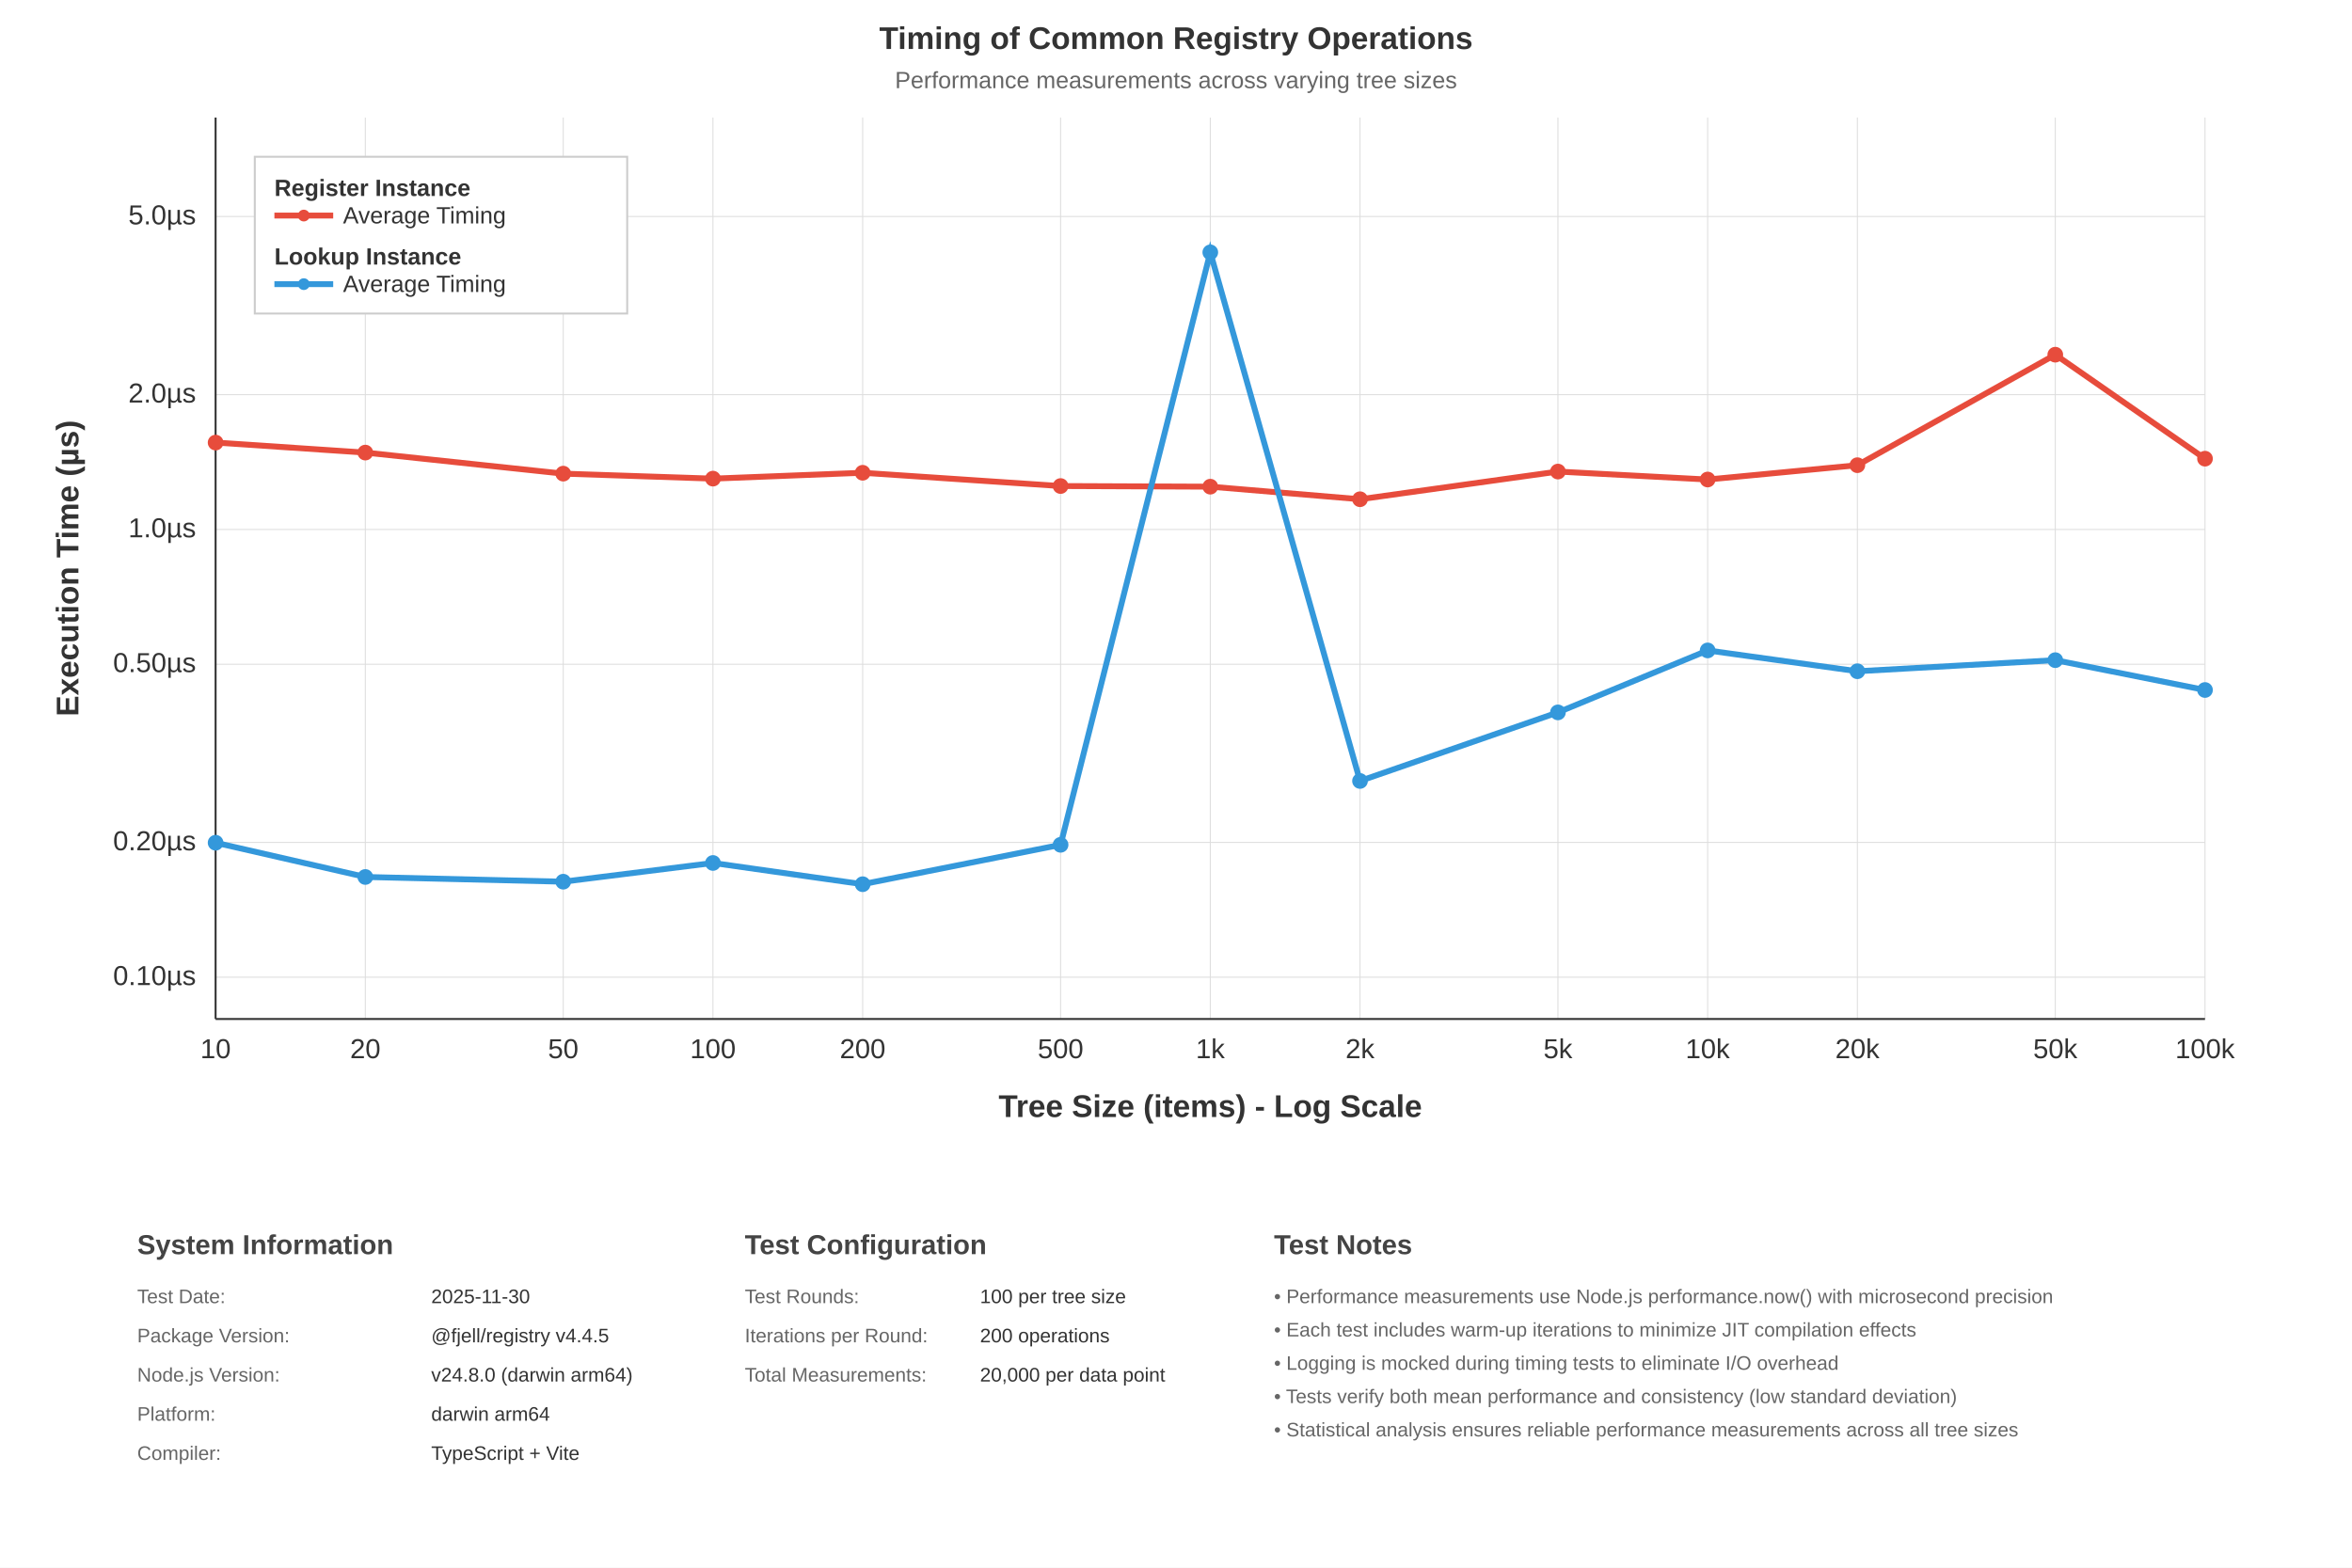
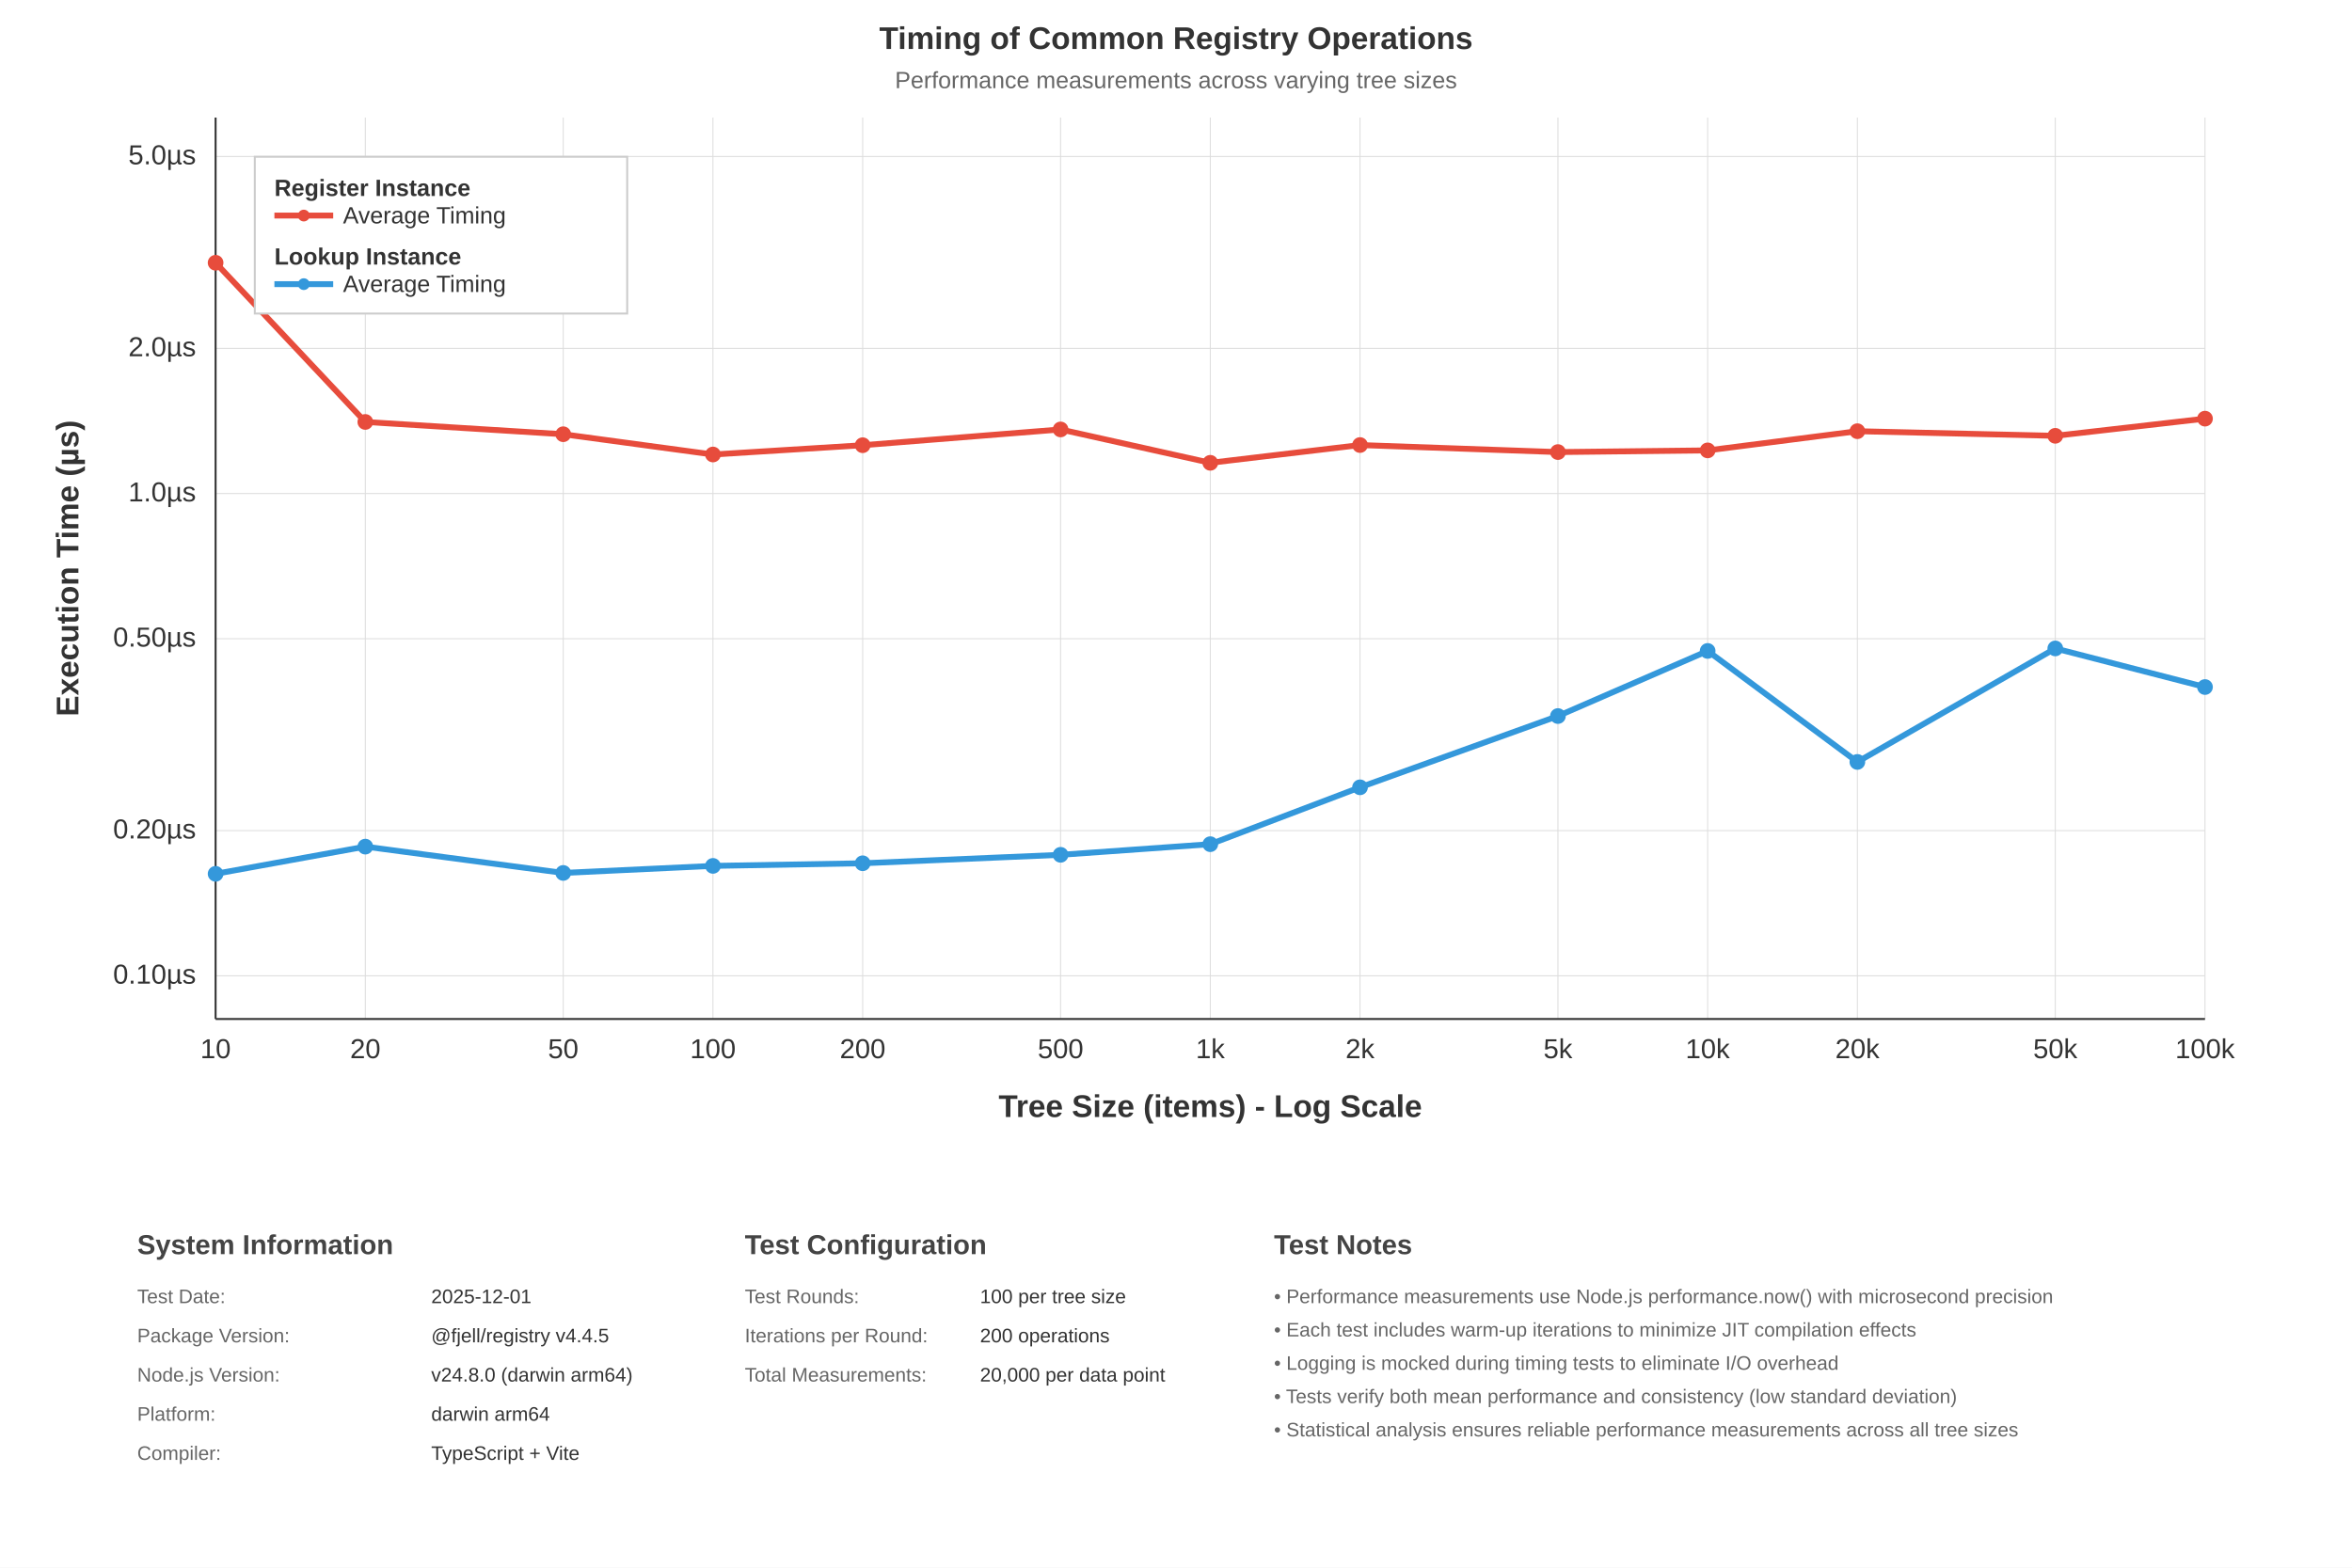
<svg xmlns="http://www.w3.org/2000/svg" width="1200" height="800">
  <style>
    .axis { stroke: #333; stroke-width: 1; }
    .grid { stroke: #ddd; stroke-width: 0.5; }
    .label { font-family: Arial, sans-serif; font-size: 14px; fill: #333; }
    .title { font-family: Arial, sans-serif; font-size: 16px; font-weight: bold; fill: #333; }
    .subtitle { font-family: Arial, sans-serif; font-size: 12px; fill: #666; }
    .register-mean { stroke: #e74c3c; stroke-width: 3; fill: none; }
    .lookup-mean { stroke: #3498db; stroke-width: 3; fill: none; }
    .register-band { fill: rgba(231, 76, 60, 0.2); stroke: #e74c3c; stroke-width: 1; }
    .lookup-band { fill: rgba(52, 152, 219, 0.2); stroke: #3498db; stroke-width: 1; }
    .register-dot { fill: #e74c3c; }
    .lookup-dot { fill: #3498db; }
    .legend { font-family: Arial, sans-serif; font-size: 12px; fill: #333; }
    .axis-title { font-family: Arial, sans-serif; font-size: 16px; font-weight: bold; fill: #333; }
    .metadata-title { font-family: Arial, sans-serif; font-size: 14px; font-weight: bold; fill: #333; }
    .metadata-section { font-family: Arial, sans-serif; font-size: 14px; font-weight: bold; fill: #444; }
    .metadata-label { font-family: Arial, sans-serif; font-size: 10px; fill: #666; }
    .metadata-value { font-family: Arial, sans-serif; font-size: 10px; fill: #333; }
  </style>
  <rect width="1200" height="800" fill="white" />
  <text x="600" y="25" text-anchor="middle" class="title">Timing of Common Registry Operations</text>
  <text x="600" y="45" text-anchor="middle" class="subtitle">Performance measurements across varying tree sizes</text>
  <g transform="translate(110,60)">
-     <line x1="0" y1="438.677" x2="1015" y2="438.677" class="grid" />
-     <text x="-10" y="442.677" text-anchor="end" class="label">0.10µs</text>
-     <line x1="0" y1="369.895" x2="1015" y2="369.895" class="grid" />
-     <text x="-10" y="373.895" text-anchor="end" class="label">0.20µs</text>
-     <line x1="0" y1="278.97" x2="1015" y2="278.97" class="grid" />
-     <text x="-10" y="282.97" text-anchor="end" class="label">0.50µs</text>
-     <line x1="0" y1="210.188" x2="1015" y2="210.188" class="grid" />
-     <text x="-10" y="214.188" text-anchor="end" class="label">1.0µs</text>
-     <line x1="0" y1="141.406" x2="1015" y2="141.406" class="grid" />
-     <text x="-10" y="145.406" text-anchor="end" class="label">2.0µs</text>
-     <line x1="0" y1="50.481" x2="1015" y2="50.481" class="grid" />
-     <text x="-10" y="54.481" text-anchor="end" class="label">5.0µs</text>
+     <line x1="0" y1="437.958" x2="1015" y2="437.958" class="grid" />
+     <text x="-10" y="441.958" text-anchor="end" class="label">0.10µs</text>
+     <line x1="0" y1="363.875" x2="1015" y2="363.875" class="grid" />
+     <text x="-10" y="367.875" text-anchor="end" class="label">0.20µs</text>
+     <line x1="0" y1="265.944" x2="1015" y2="265.944" class="grid" />
+     <text x="-10" y="269.944" text-anchor="end" class="label">0.50µs</text>
+     <line x1="0" y1="191.861" x2="1015" y2="191.861" class="grid" />
+     <text x="-10" y="195.861" text-anchor="end" class="label">1.0µs</text>
+     <line x1="0" y1="117.779" x2="1015" y2="117.779" class="grid" />
+     <text x="-10" y="121.779" text-anchor="end" class="label">2.0µs</text>
+     <line x1="0" y1="19.847" x2="1015" y2="19.847" class="grid" />
+     <text x="-10" y="23.847" text-anchor="end" class="label">5.0µs</text>
    <line x1="0" y1="0" x2="0" y2="460" class="grid" />
    <text x="0" y="480" text-anchor="middle" class="label">10</text>
    <line x1="76.386" y1="0" x2="76.386" y2="460" class="grid" />
    <text x="76.386" y="480" text-anchor="middle" class="label">20</text>
    <line x1="177.364" y1="0" x2="177.364" y2="460" class="grid" />
    <text x="177.364" y="480" text-anchor="middle" class="label">50</text>
    <line x1="253.75" y1="0" x2="253.75" y2="460" class="grid" />
    <text x="253.75" y="480" text-anchor="middle" class="label">100</text>
    <line x1="330.136" y1="0" x2="330.136" y2="460" class="grid" />
    <text x="330.136" y="480" text-anchor="middle" class="label">200</text>
    <line x1="431.114" y1="0" x2="431.114" y2="460" class="grid" />
    <text x="431.114" y="480" text-anchor="middle" class="label">500</text>
    <line x1="507.5" y1="0" x2="507.5" y2="460" class="grid" />
    <text x="507.5" y="480" text-anchor="middle" class="label">1k</text>
    <line x1="583.886" y1="0" x2="583.886" y2="460" class="grid" />
    <text x="583.886" y="480" text-anchor="middle" class="label">2k</text>
    <line x1="684.864" y1="0" x2="684.864" y2="460" class="grid" />
    <text x="684.864" y="480" text-anchor="middle" class="label">5k</text>
    <line x1="761.25" y1="0" x2="761.25" y2="460" class="grid" />
    <text x="761.25" y="480" text-anchor="middle" class="label">10k</text>
    <line x1="837.636" y1="0" x2="837.636" y2="460" class="grid" />
    <text x="837.636" y="480" text-anchor="middle" class="label">20k</text>
    <line x1="938.614" y1="0" x2="938.614" y2="460" class="grid" />
    <text x="938.614" y="480" text-anchor="middle" class="label">50k</text>
    <line x1="1015" y1="0" x2="1015" y2="460" class="grid" />
    <text x="1015" y="480" text-anchor="middle" class="label">100k</text>
    <line x1="0" y1="0" x2="0" y2="460" class="axis" />
    <line x1="0" y1="460" x2="1015" y2="460" class="axis" />
    <text x="507.5" y="510" text-anchor="middle" class="axis-title">Tree Size (items) - Log Scale</text>
    <text transform="rotate(-90,-70,230)" x="-70" y="230" text-anchor="middle" class="axis-title">Execution Time (µs)</text>
-     <path d="M 0 165.854 L 76.386 170.959 L 177.364 181.702 L 253.75 184.246 L 330.136 181.256 L 431.114 188.029 L 507.5 188.352 L 583.886 194.766 L 684.864 180.641 L 761.25 184.702 L 837.636 177.393 L 938.614 120.998 L 1015 174.064" class="register-mean" />
-     <path d="M 0 370.049 L 76.386 387.524 L 177.364 389.932 L 253.75 380.378 L 330.136 391.218 L 431.114 371.113 L 507.5 68.782 L 583.886 338.531 L 684.864 303.539 L 761.25 271.919 L 837.636 282.546 L 938.614 276.884 L 1015 292.111" class="lookup-mean" />
-     <circle cx="0" cy="165.854" r="4" class="register-dot" />
-     <circle cx="76.386" cy="170.959" r="4" class="register-dot" />
-     <circle cx="177.364" cy="181.702" r="4" class="register-dot" />
-     <circle cx="253.75" cy="184.246" r="4" class="register-dot" />
-     <circle cx="330.136" cy="181.256" r="4" class="register-dot" />
-     <circle cx="431.114" cy="188.029" r="4" class="register-dot" />
-     <circle cx="507.5" cy="188.352" r="4" class="register-dot" />
-     <circle cx="583.886" cy="194.766" r="4" class="register-dot" />
-     <circle cx="684.864" cy="180.641" r="4" class="register-dot" />
-     <circle cx="761.25" cy="184.702" r="4" class="register-dot" />
-     <circle cx="837.636" cy="177.393" r="4" class="register-dot" />
-     <circle cx="938.614" cy="120.998" r="4" class="register-dot" />
-     <circle cx="1015" cy="174.064" r="4" class="register-dot" />
-     <circle cx="0" cy="370.049" r="4" class="lookup-dot" />
-     <circle cx="76.386" cy="387.524" r="4" class="lookup-dot" />
-     <circle cx="177.364" cy="389.932" r="4" class="lookup-dot" />
-     <circle cx="253.75" cy="380.378" r="4" class="lookup-dot" />
-     <circle cx="330.136" cy="391.218" r="4" class="lookup-dot" />
-     <circle cx="431.114" cy="371.113" r="4" class="lookup-dot" />
-     <circle cx="507.5" cy="68.782" r="4" class="lookup-dot" />
-     <circle cx="583.886" cy="338.531" r="4" class="lookup-dot" />
-     <circle cx="684.864" cy="303.539" r="4" class="lookup-dot" />
-     <circle cx="761.25" cy="271.919" r="4" class="lookup-dot" />
-     <circle cx="837.636" cy="282.546" r="4" class="lookup-dot" />
-     <circle cx="938.614" cy="276.884" r="4" class="lookup-dot" />
-     <circle cx="1015" cy="292.111" r="4" class="lookup-dot" />
+     <path d="M 0 74.083 L 76.386 155.323 L 177.364 161.591 L 253.75 171.934 L 330.136 167.199 L 431.114 159.148 L 507.5 176.176 L 583.886 167.107 L 684.864 170.696 L 761.25 169.839 L 837.636 160.045 L 938.614 162.393 L 1015 153.635" class="register-mean" />
+     <path d="M 0 385.917 L 76.386 372.038 L 177.364 385.463 L 253.75 381.869 L 330.136 380.533 L 431.114 376.219 L 507.5 370.791 L 583.886 341.771 L 684.864 305.4 L 761.25 272.177 L 837.636 328.818 L 938.614 270.9 L 1015 290.598" class="lookup-mean" />
+     <circle cx="0" cy="74.083" r="4" class="register-dot" />
+     <circle cx="76.386" cy="155.323" r="4" class="register-dot" />
+     <circle cx="177.364" cy="161.591" r="4" class="register-dot" />
+     <circle cx="253.75" cy="171.934" r="4" class="register-dot" />
+     <circle cx="330.136" cy="167.199" r="4" class="register-dot" />
+     <circle cx="431.114" cy="159.148" r="4" class="register-dot" />
+     <circle cx="507.5" cy="176.176" r="4" class="register-dot" />
+     <circle cx="583.886" cy="167.107" r="4" class="register-dot" />
+     <circle cx="684.864" cy="170.696" r="4" class="register-dot" />
+     <circle cx="761.25" cy="169.839" r="4" class="register-dot" />
+     <circle cx="837.636" cy="160.045" r="4" class="register-dot" />
+     <circle cx="938.614" cy="162.393" r="4" class="register-dot" />
+     <circle cx="1015" cy="153.635" r="4" class="register-dot" />
+     <circle cx="0" cy="385.917" r="4" class="lookup-dot" />
+     <circle cx="76.386" cy="372.038" r="4" class="lookup-dot" />
+     <circle cx="177.364" cy="385.463" r="4" class="lookup-dot" />
+     <circle cx="253.75" cy="381.869" r="4" class="lookup-dot" />
+     <circle cx="330.136" cy="380.533" r="4" class="lookup-dot" />
+     <circle cx="431.114" cy="376.219" r="4" class="lookup-dot" />
+     <circle cx="507.5" cy="370.791" r="4" class="lookup-dot" />
+     <circle cx="583.886" cy="341.771" r="4" class="lookup-dot" />
+     <circle cx="684.864" cy="305.4" r="4" class="lookup-dot" />
+     <circle cx="761.25" cy="272.177" r="4" class="lookup-dot" />
+     <circle cx="837.636" cy="328.818" r="4" class="lookup-dot" />
+     <circle cx="938.614" cy="270.9" r="4" class="lookup-dot" />
+     <circle cx="1015" cy="290.598" r="4" class="lookup-dot" />
    <g transform="translate(20, 20)">
      <rect x="0" y="0" width="190" height="80" fill="white" stroke="#ccc" stroke-width="1" />
      <text x="10" y="20" class="legend" font-weight="bold">Register Instance</text>
      <line x1="10" y1="30" x2="40" y2="30" class="register-mean" />
      <circle cx="25" cy="30" r="3" class="register-dot" />
      <text x="45" y="34" class="legend">Average Timing</text>
      <text x="10" y="55" class="legend" font-weight="bold">Lookup Instance</text>
      <line x1="10" y1="65" x2="40" y2="65" class="lookup-mean" />
      <circle cx="25" cy="65" r="3" class="lookup-dot" />
      <text x="45" y="69" class="legend">Average Timing</text>
    </g>
  </g>
  <g transform="translate(50, 620)">
    <g transform="translate(20, 20)">
      <text x="0" y="0" class="metadata-section">System Information</text>
      <text x="0" y="25" class="metadata-label">Test Date:</text>
-       <text x="150" y="25" class="metadata-value">2025-11-30</text>
+       <text x="150" y="25" class="metadata-value">2025-12-01</text>
      <text x="0" y="45" class="metadata-label">Package Version:</text>
      <text x="150" y="45" class="metadata-value">@fjell/registry v4.4.5</text>
      <text x="0" y="65" class="metadata-label">Node.js Version:</text>
      <text x="150" y="65" class="metadata-value">v24.8.0 (darwin arm64)</text>
      <text x="0" y="85" class="metadata-label">Platform:</text>
      <text x="150" y="85" class="metadata-value">darwin arm64</text>
      <text x="0" y="105" class="metadata-label">Compiler:</text>
      <text x="150" y="105" class="metadata-value">TypeScript + Vite</text>
    </g>
    <g transform="translate(330, 20)">
      <text x="0" y="0" class="metadata-section">Test Configuration</text>
      <text x="0" y="25" class="metadata-label">Test Rounds:</text>
      <text x="120" y="25" class="metadata-value">100 per tree size</text>
      <text x="0" y="45" class="metadata-label">Iterations per Round:</text>
      <text x="120" y="45" class="metadata-value">200 operations</text>
      <text x="0" y="65" class="metadata-label">Total Measurements:</text>
      <text x="120" y="65" class="metadata-value">20,000 per data point</text>
    </g>
    <g transform="translate(600, 20)">
      <text x="0" y="0" class="metadata-section">Test Notes</text>
      <text x="0" y="25" class="metadata-label">• Performance measurements use Node.js performance.now() with microsecond precision</text>
      <text x="0" y="42" class="metadata-label">• Each test includes warm-up iterations to minimize JIT compilation effects</text>
      <text x="0" y="59" class="metadata-label">• Logging is mocked during timing tests to eliminate I/O overhead</text>
      <text x="0" y="76" class="metadata-label">• Tests verify both mean performance and consistency (low standard deviation)</text>
      <text x="0" y="93" class="metadata-label">• Statistical analysis ensures reliable performance measurements across all tree sizes</text>
    </g>
  </g>
</svg>
